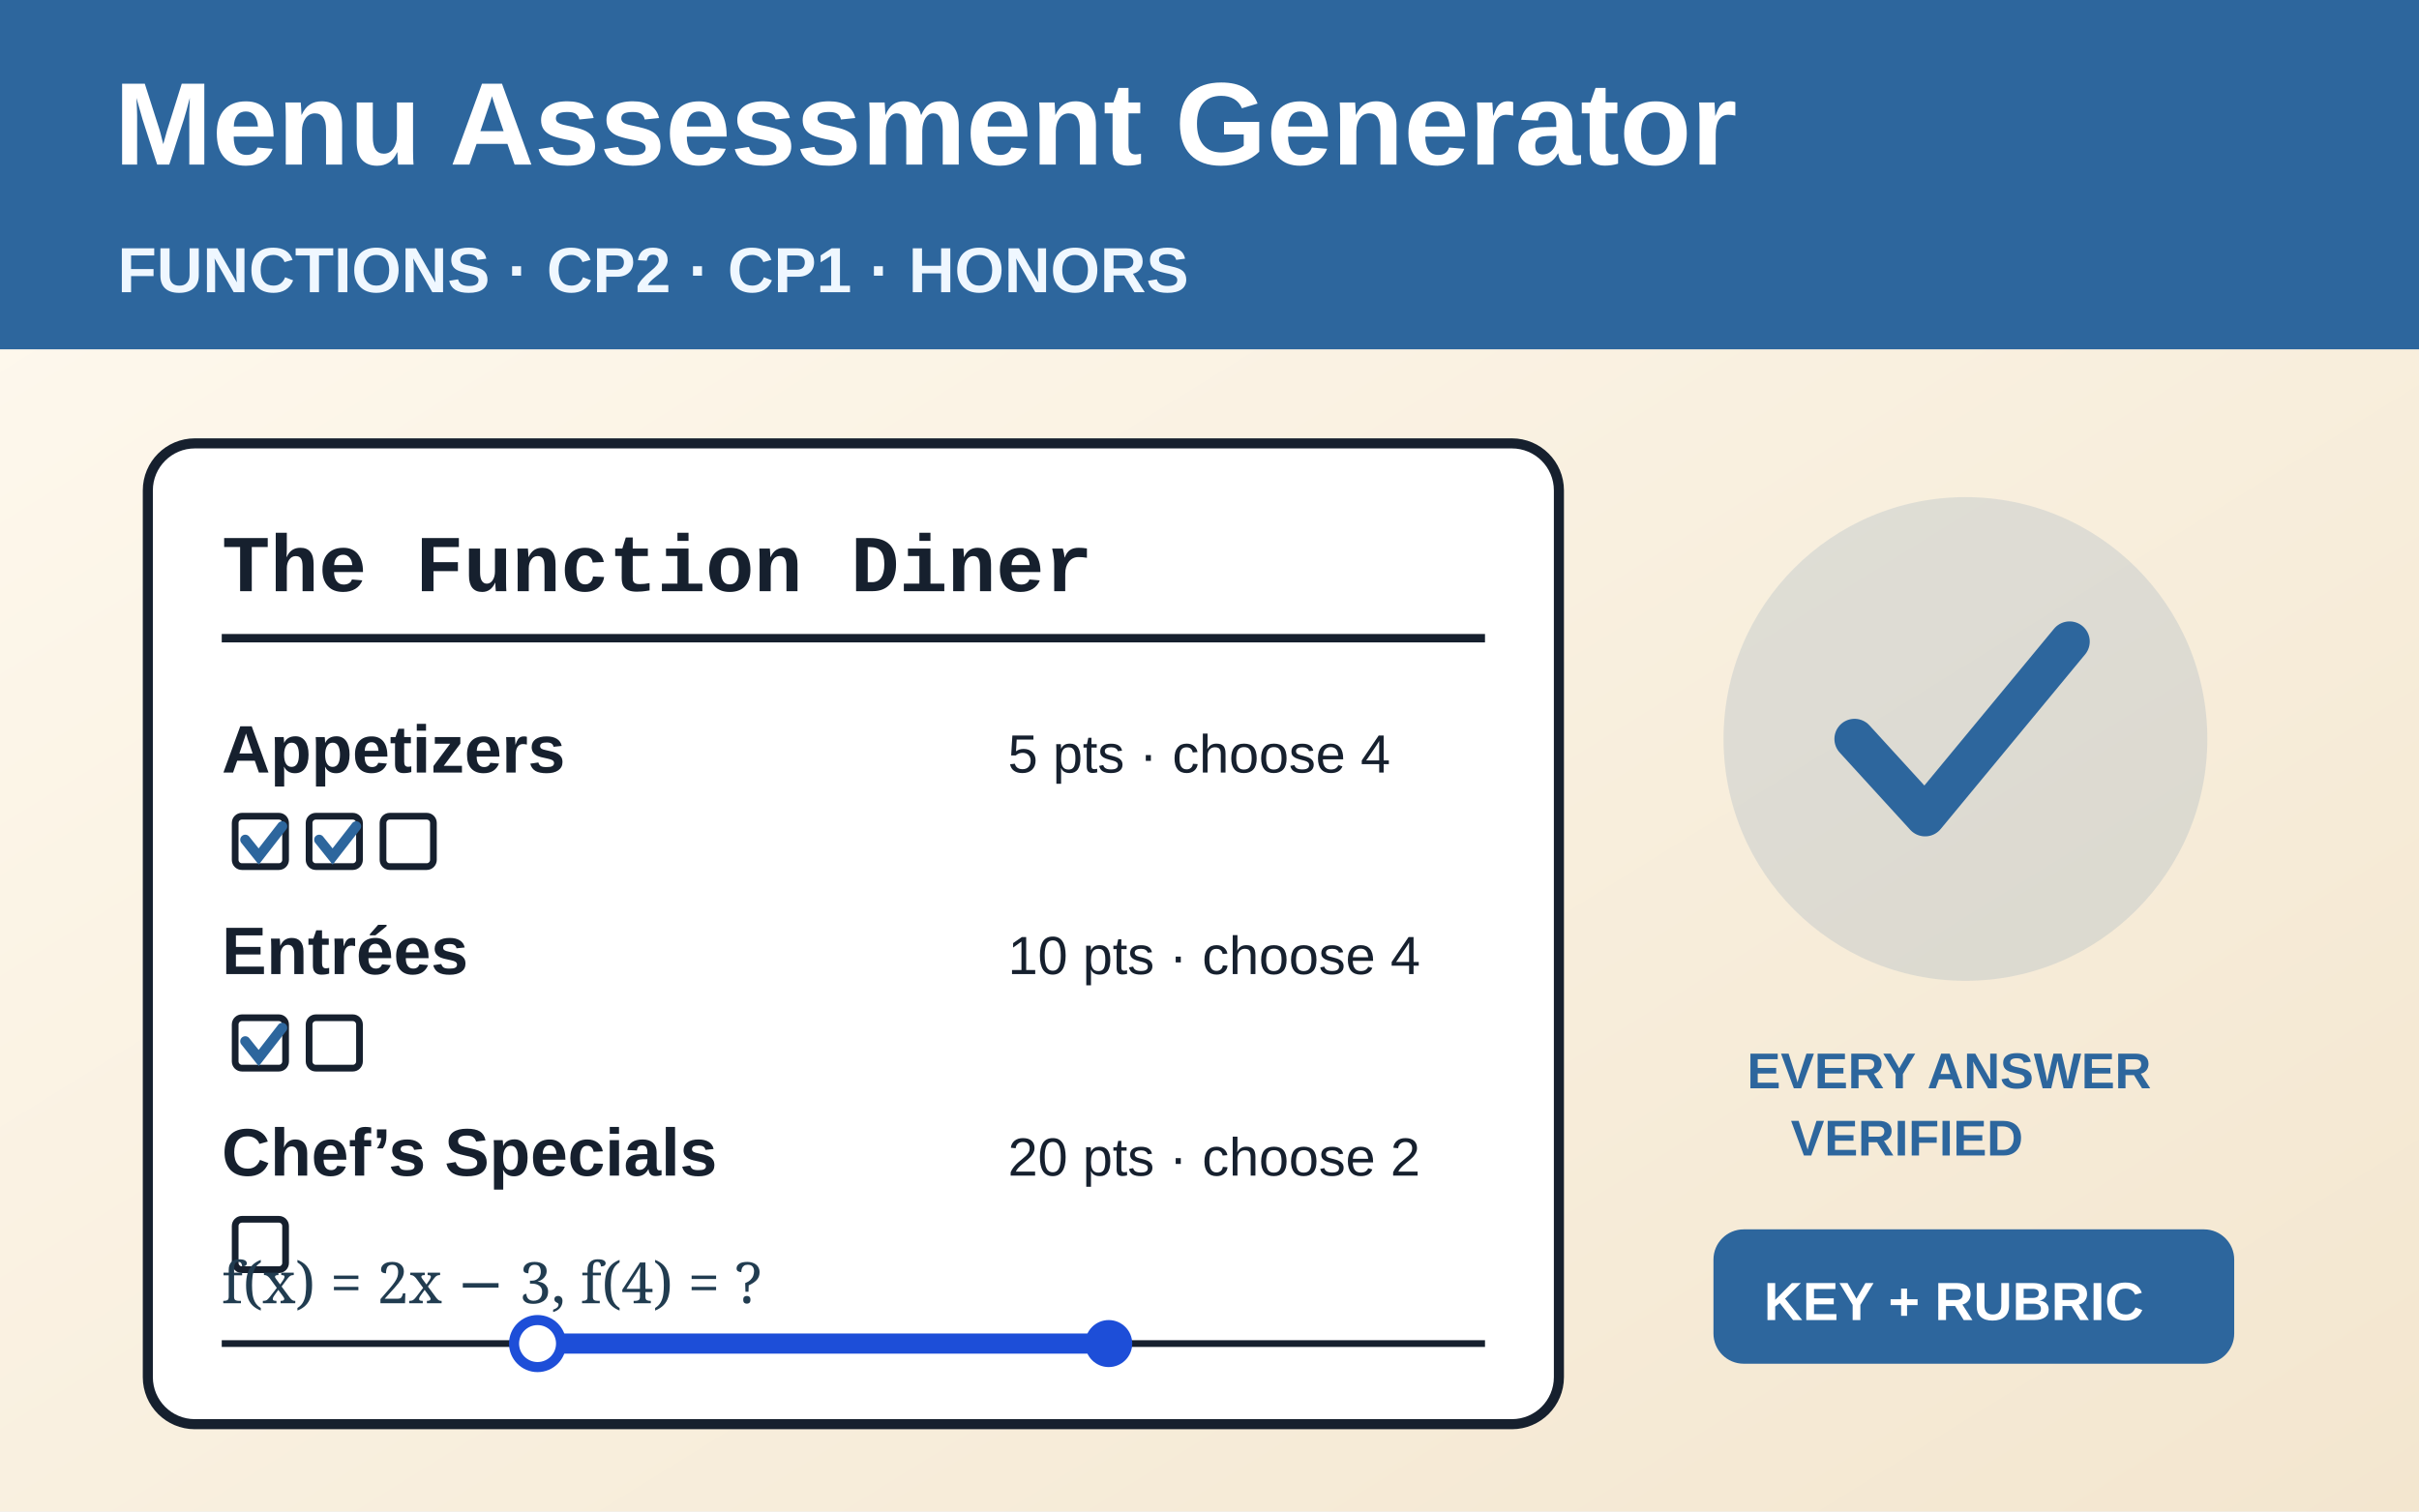
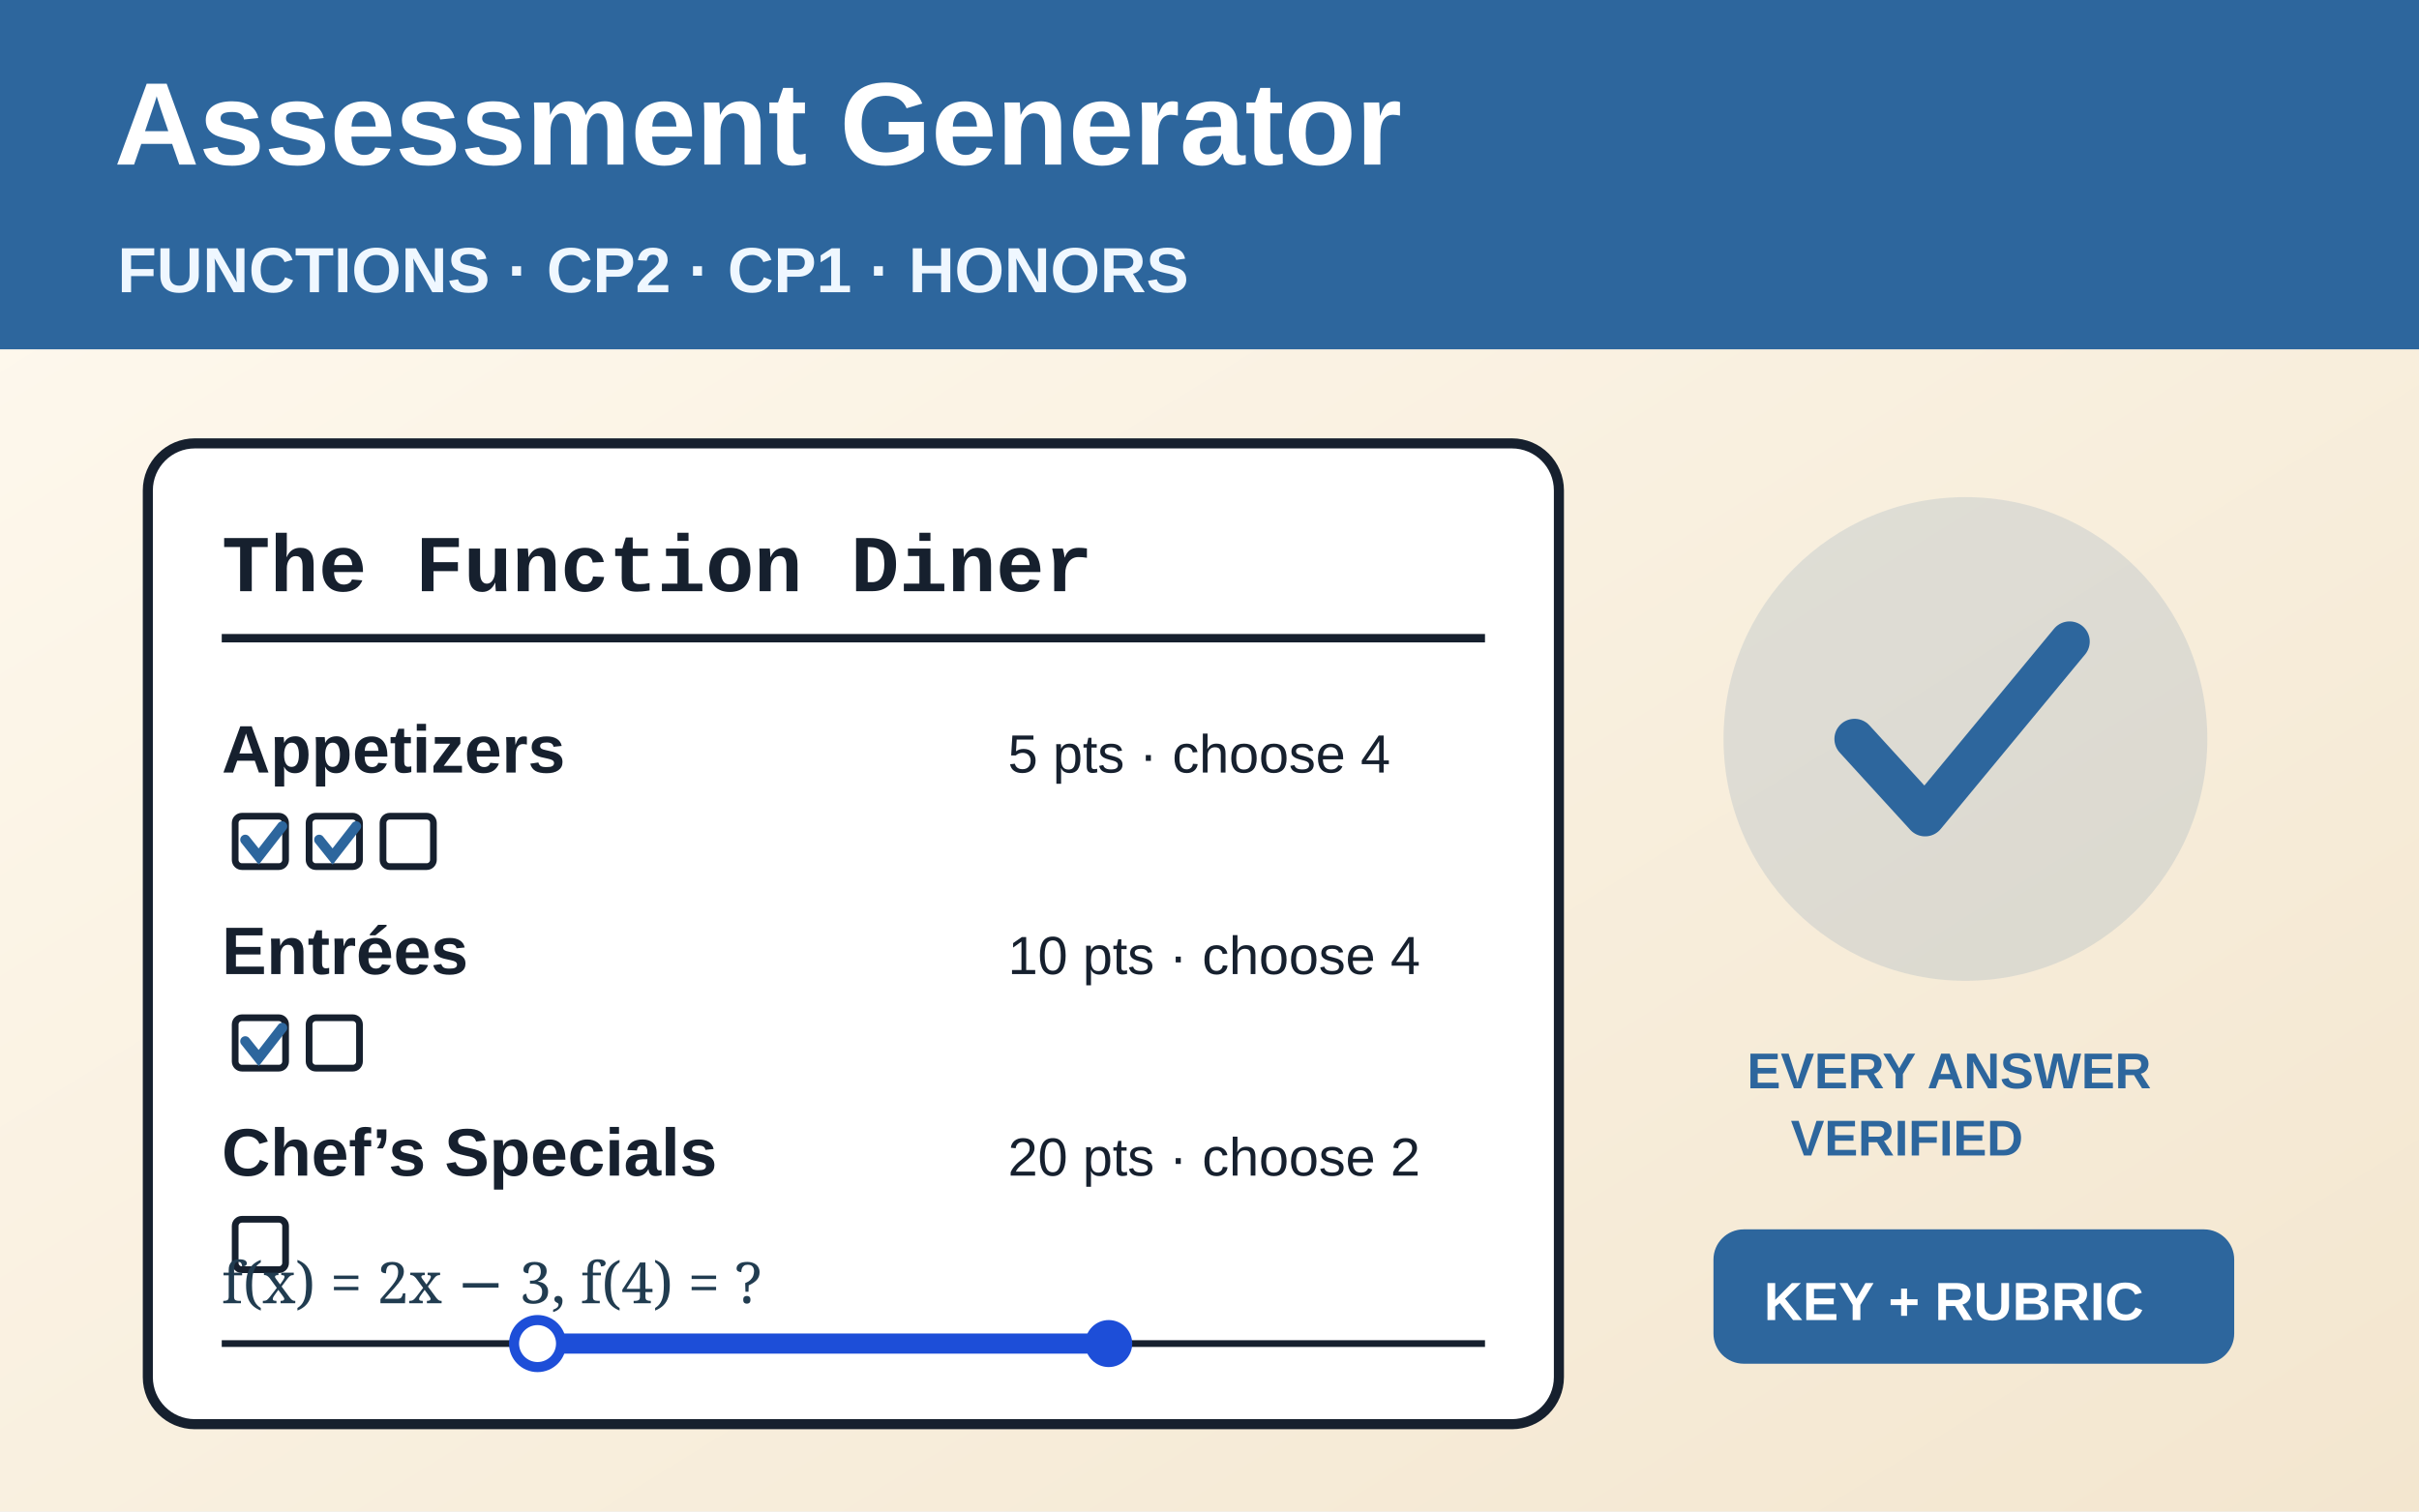
<svg xmlns="http://www.w3.org/2000/svg" width="720" height="450" viewBox="0 0 720 450">
  <defs>
    <linearGradient id="g" x1="0" x2="1" y1="0" y2="1">
      <stop stop-color="#fffaf0" />
      <stop offset="1" stop-color="#f3e6cf" />
    </linearGradient>
  </defs>
  <rect width="720" height="450" fill="url(#g)" />
  <rect width="720" height="104" fill="#2d669d" />
-   <text x="34" y="49" font-family="Arial,sans-serif" font-size="35" font-weight="700" fill="#fff">Menu Assessment Generator</text>
+   <text x="34" y="49" font-family="Arial,sans-serif" font-size="35" font-weight="700" fill="#fff">Assessment Generator</text>
  <text x="35" y="87" font-family="Arial,sans-serif" font-size="19" font-weight="700" fill="#eff7ff">FUNCTIONS · CP2 · CP1 · HONORS</text>
  <rect x="44" y="132" width="420" height="292" rx="14" fill="#fff" stroke="#16202e" stroke-width="3" />
  <text x="66" y="176" font-family="Courier New,monospace" font-size="24" font-weight="700" fill="#16202e">The Function Diner</text>
  <path d="M66 190H442" stroke="#16202e" stroke-width="2.5" />
  <g font-family="Arial,sans-serif" fill="#16202e">
    <text x="66" y="230" font-size="20" font-weight="700">Appetizers</text>
    <text x="300" y="230" font-size="16">5 pts · choose 4</text>
    <text x="66" y="290" font-size="20" font-weight="700">Entrées</text>
    <text x="300" y="290" font-size="16">10 pts · choose 4</text>
    <text x="66" y="350" font-size="20" font-weight="700">Chef’s Specials</text>
    <text x="300" y="350" font-size="16">20 pts · choose 2</text>
  </g>
  <g fill="none" stroke="#16202e" stroke-width="2">
    <rect x="70" y="243" width="15" height="15" rx="2" />
    <rect x="92" y="243" width="15" height="15" rx="2" />
    <rect x="114" y="243" width="15" height="15" rx="2" />
    <rect x="70" y="303" width="15" height="15" rx="2" />
    <rect x="92" y="303" width="15" height="15" rx="2" />
    <rect x="70" y="363" width="15" height="15" rx="2" />
  </g>
  <path d="M73 250l4 5 7-9M95 250l4 5 7-9M73 310l4 5 7-9" stroke="#2d669d" stroke-width="3" fill="none" stroke-linecap="round" />
  <path d="M66 400H442" stroke="#16202e" stroke-width="2" />
  <path d="M160 400H330" stroke="#1d4ed8" stroke-width="6" />
  <circle cx="160" cy="400" r="7" fill="#fff" stroke="#1d4ed8" stroke-width="3" />
  <circle cx="330" cy="400" r="7" fill="#1d4ed8" />
  <text x="66" y="388" font-family="Georgia,serif" font-size="17" fill="#213c50">f(x) = 2x − 3,  f(4) = ?</text>
  <circle cx="585" cy="220" r="72" fill="#2d669d" opacity=".13" />
  <path d="M552 220l21 23 43-52" stroke="#2d669d" stroke-width="12" stroke-linecap="round" stroke-linejoin="round" fill="none" />
  <text x="520" y="324" font-family="Arial,sans-serif" font-size="15" font-weight="700" fill="#2d669d">EVERY ANSWER</text>
  <text x="533" y="344" font-family="Arial,sans-serif" font-size="15" font-weight="700" fill="#2d669d">VERIFIED</text>
  <rect x="510" y="366" width="155" height="40" rx="9" fill="#2d669d" />
  <text x="525" y="393" font-family="Arial,sans-serif" font-size="16" font-weight="700" fill="white">KEY + RUBRIC</text>
</svg>
